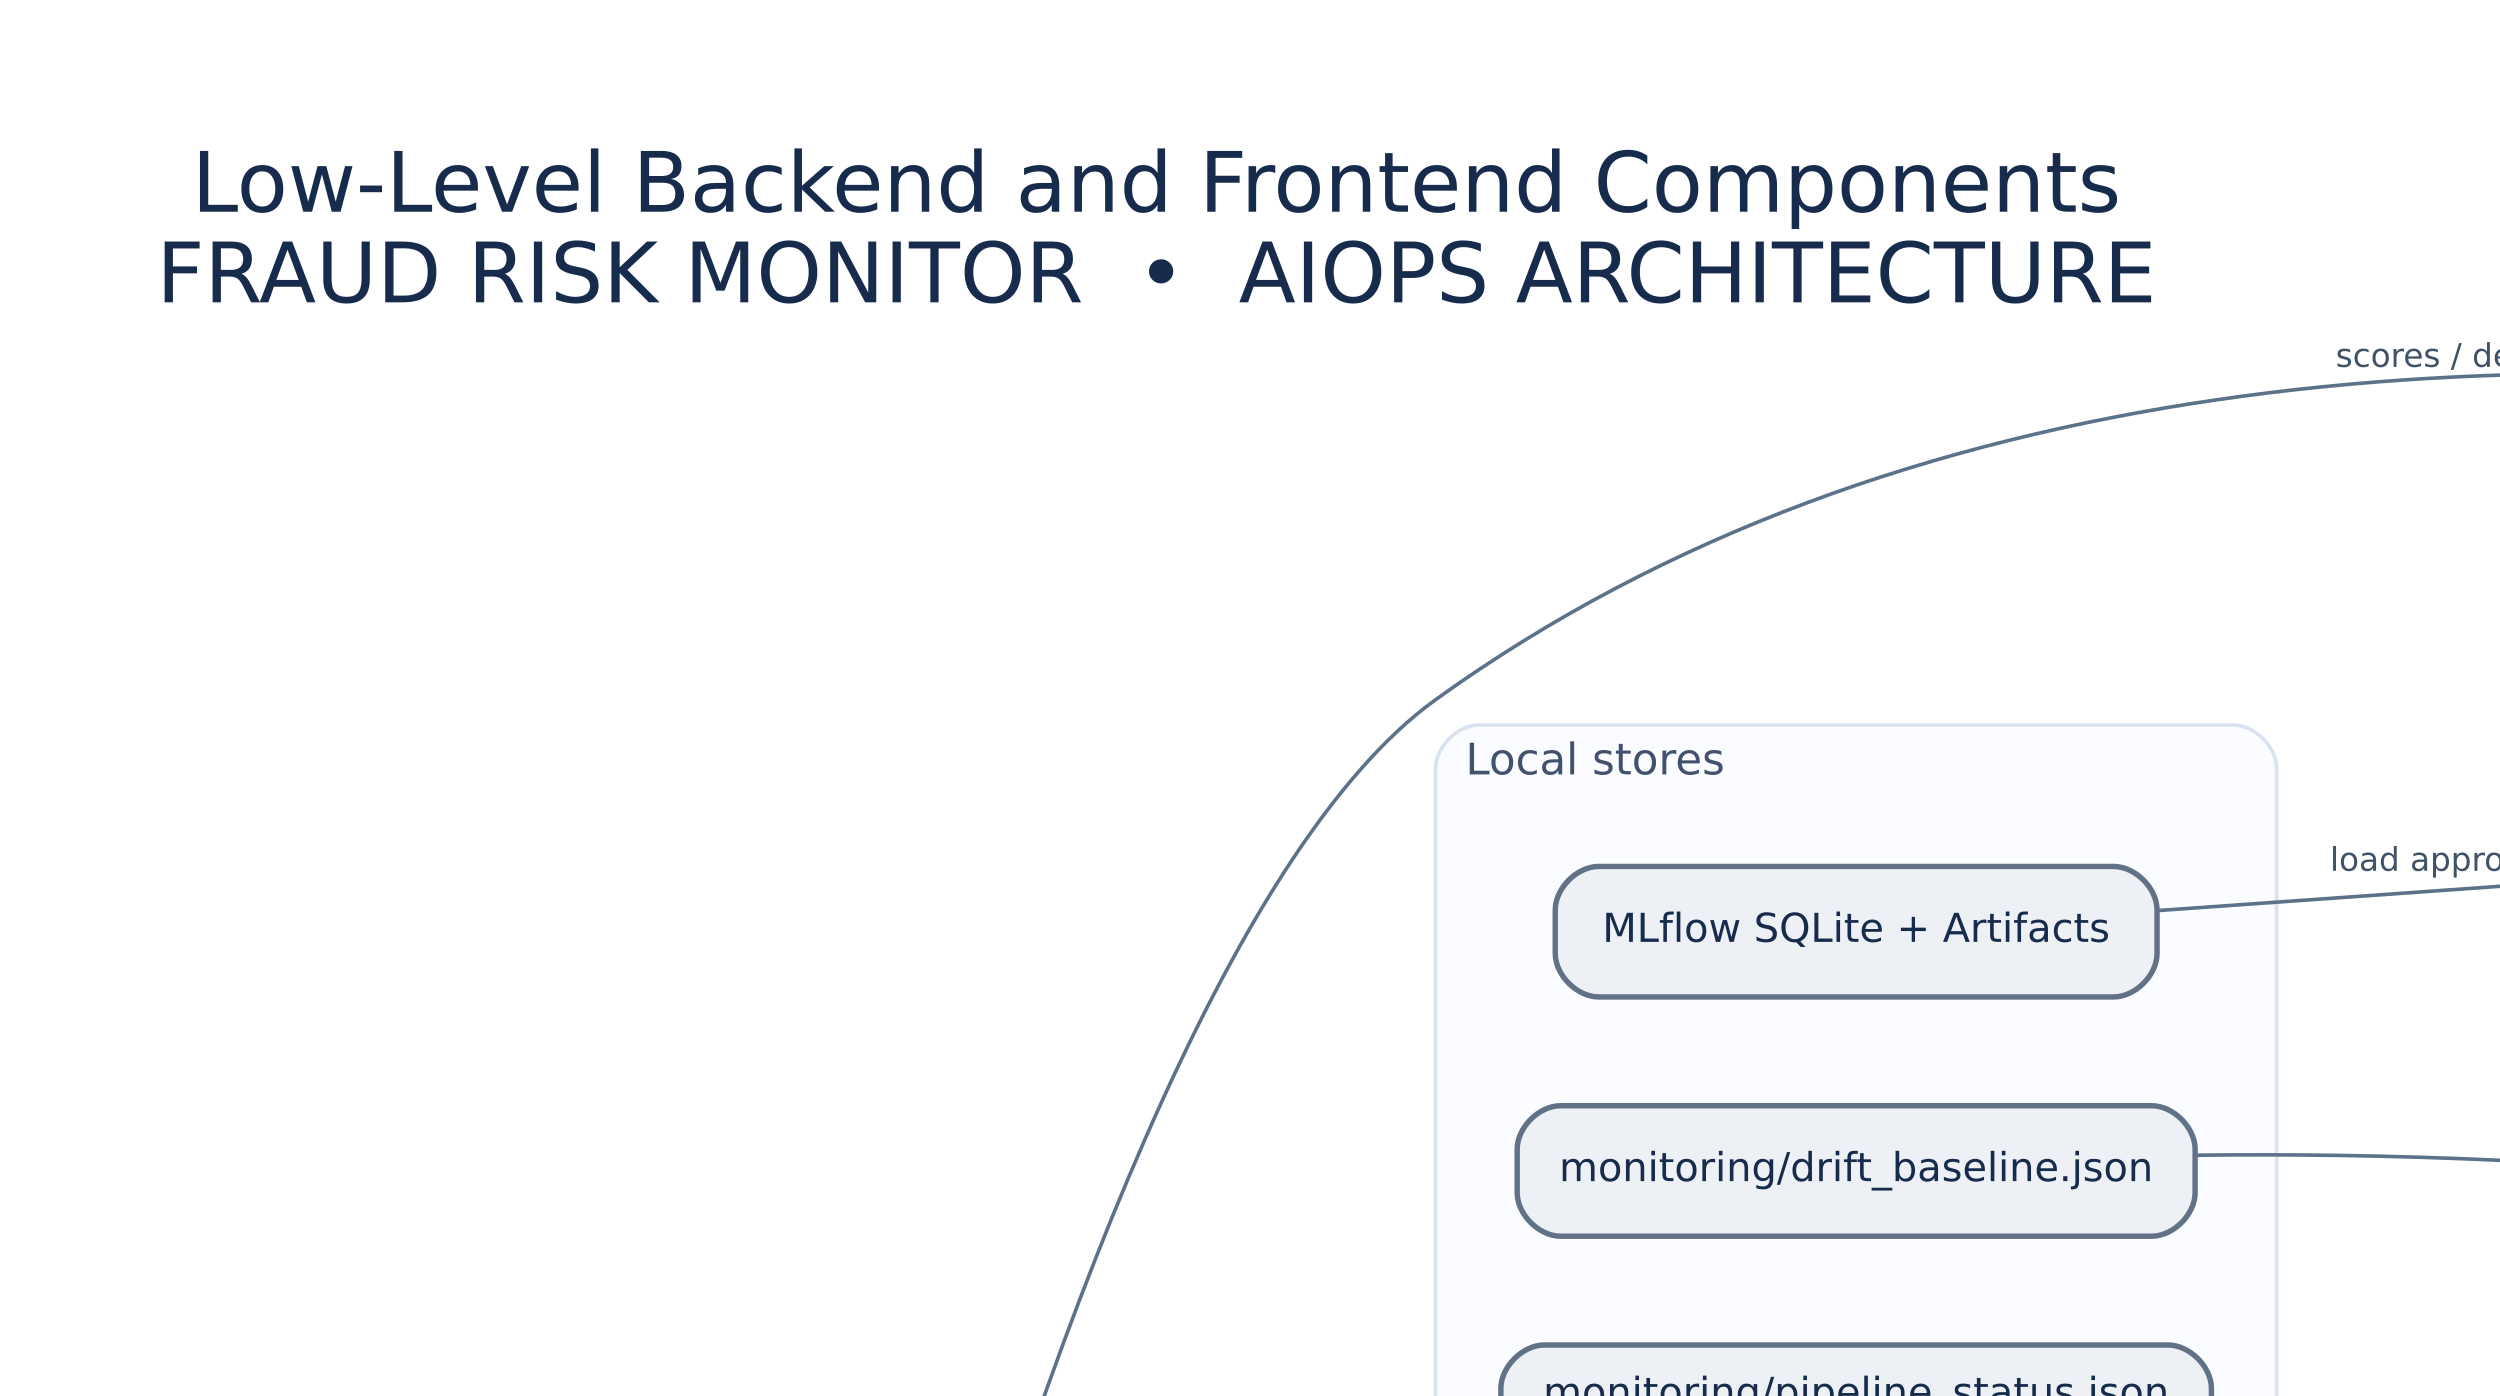
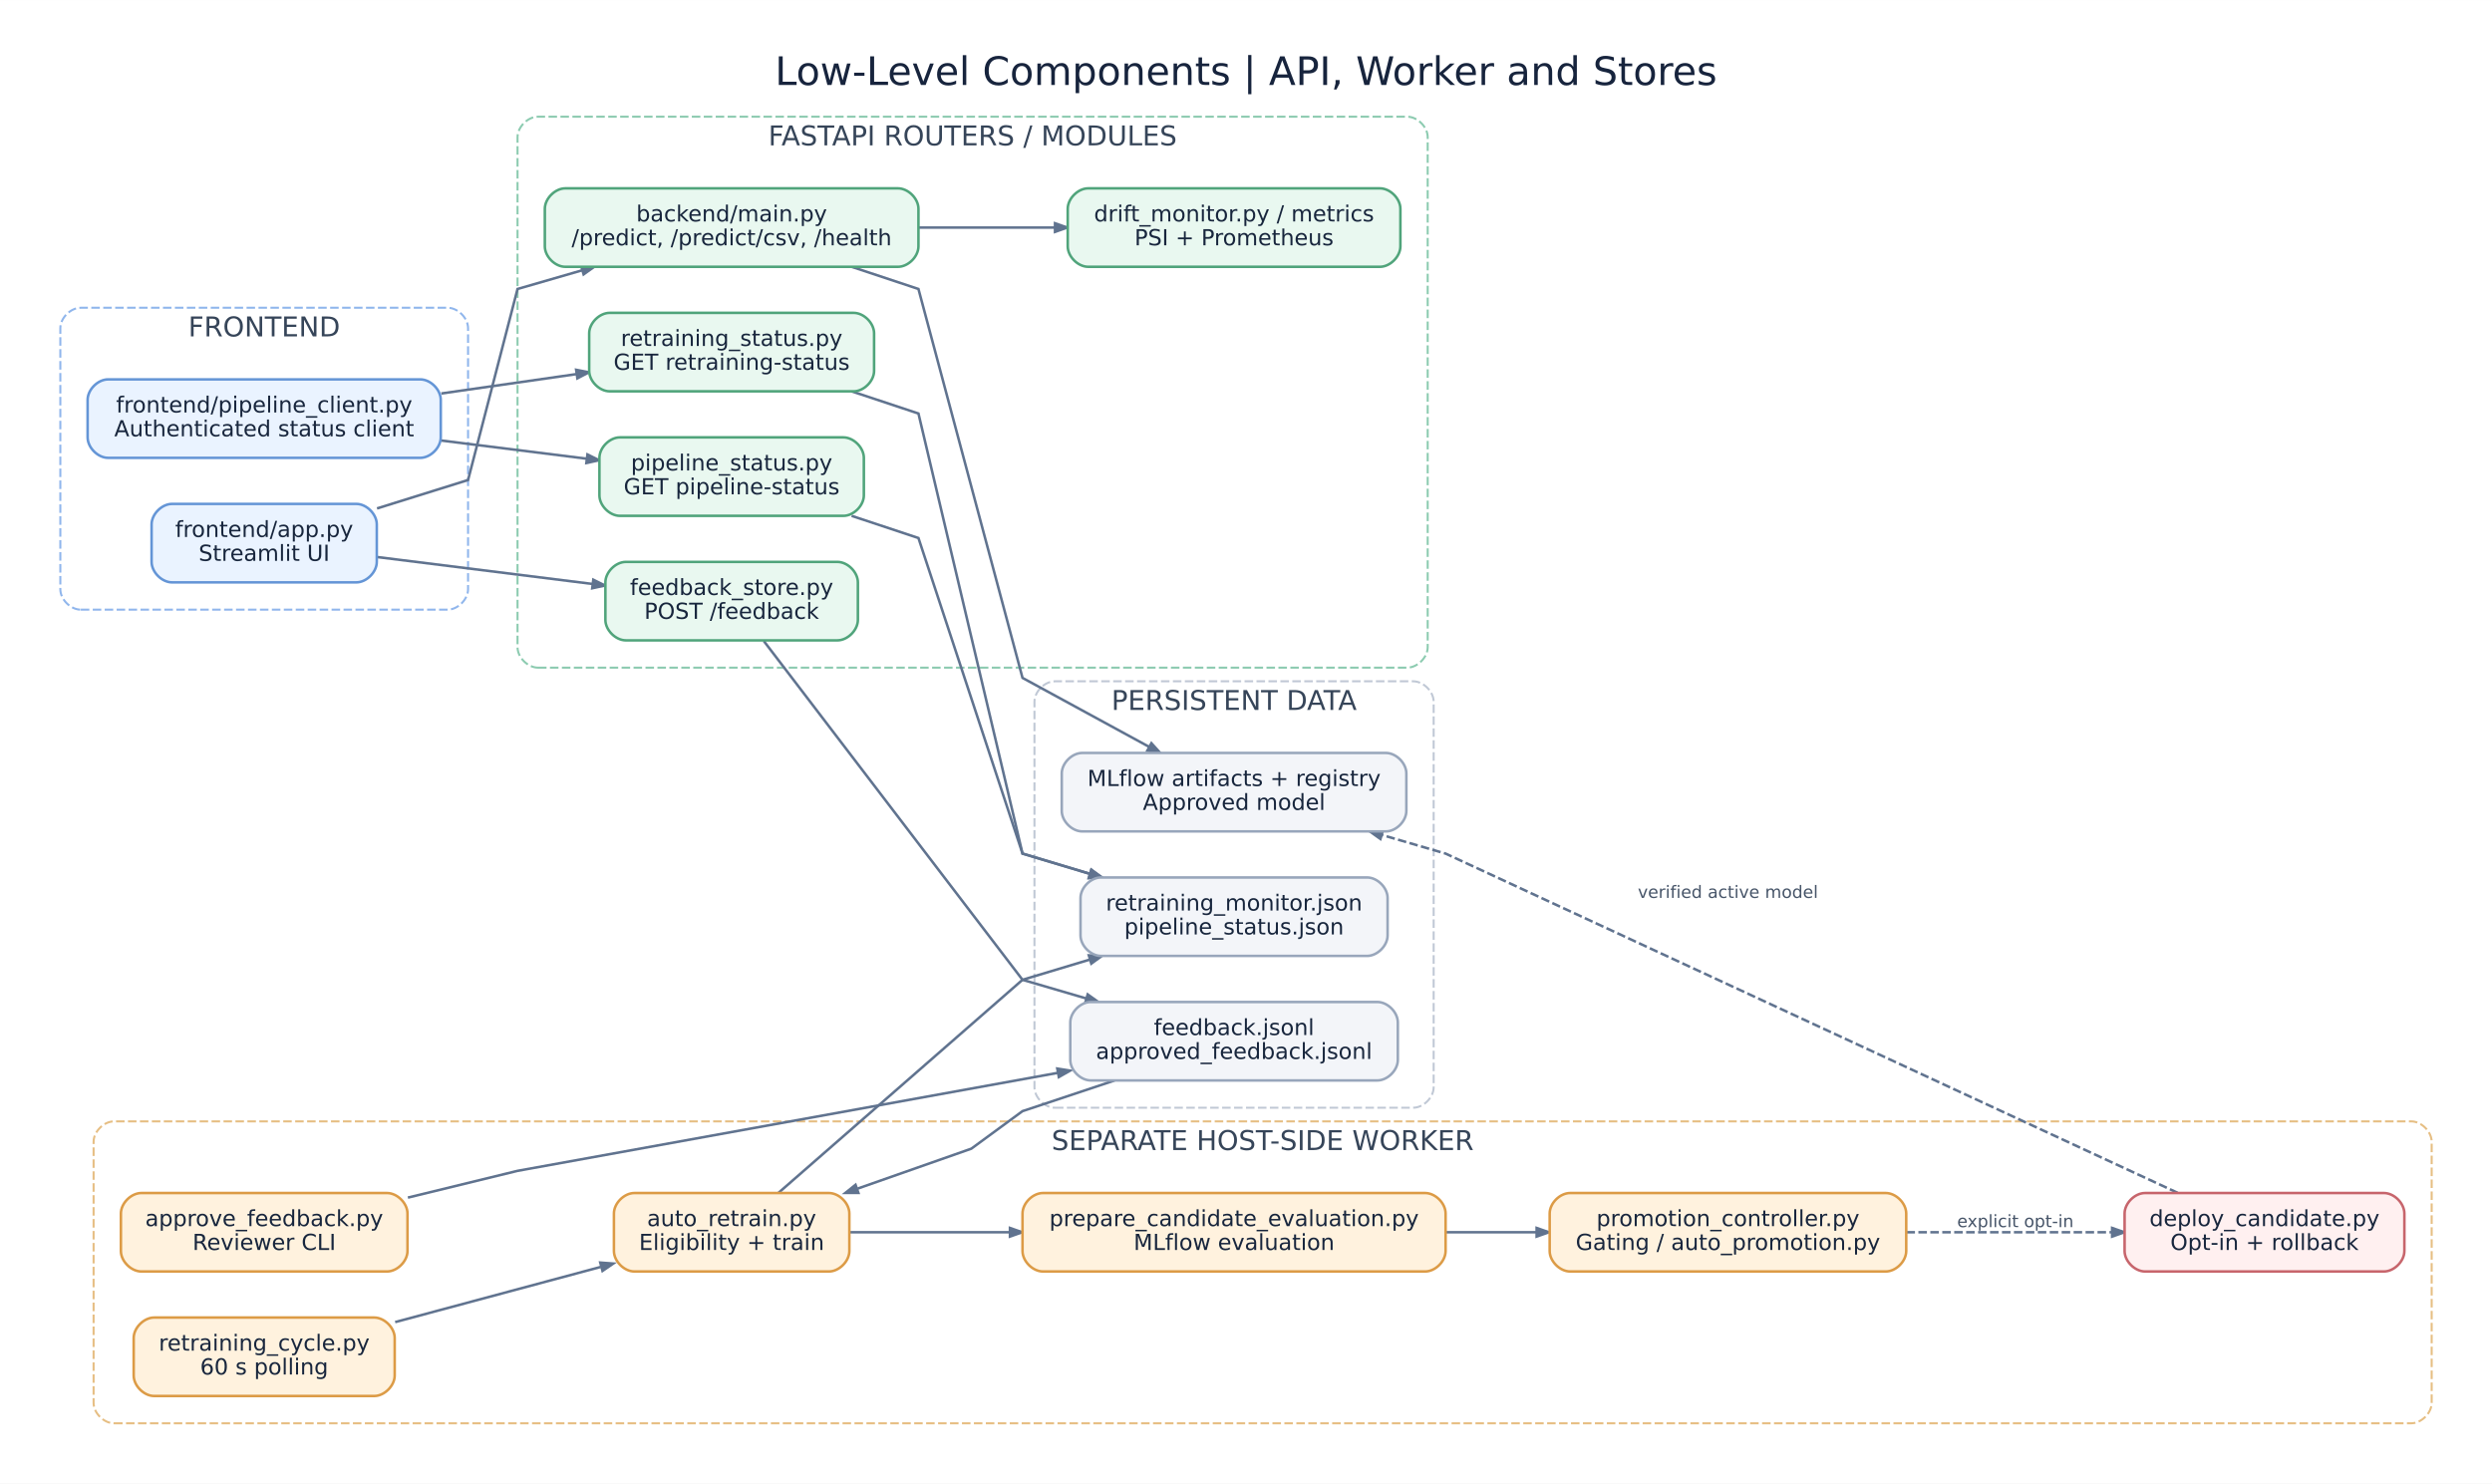
- <svg xmlns="http://www.w3.org/2000/svg" width="4310pt" height="2405pt" viewBox="0.00 0.00 1724.00 962.00">
-   <g id="graph0" class="graph" transform="scale(2.5 2.5) rotate(0) translate(36 926)">
-     <polygon fill="white" stroke="transparent" points="-36,36 -36,-926 1688,-926 1688,36 -36,36" />
-     <text text-anchor="middle" x="283" y="-867.6" font-family="DejaVu Sans" font-size="23.00" fill="#172b4d">Low-Level Backend and Frontend Components</text>
-     <text text-anchor="middle" x="283" y="-842.6" font-family="DejaVu Sans" font-size="23.00" fill="#172b4d">FRAUD RISK MONITOR  •  AIOPS ARCHITECTURE</text>
+ <svg xmlns="http://www.w3.org/2000/svg" width="1461pt" height="870pt" viewBox="0.00 0.00 1460.72 869.72">
+   <g id="graph0" class="graph" transform="scale(1 1) rotate(0) translate(27.36 842.36)">
+     <polygon fill="white" stroke="transparent" points="-27.36,27.36 -27.36,-842.36 1433.36,-842.36 1433.36,27.36 -27.36,27.36" />
+     <text text-anchor="middle" x="703" y="-792.6" font-family="DejaVu Sans" font-size="23.00" fill="#17243d">Low-Level Components | API, Worker and Stores</text>
    <g id="clust1" class="cluster">
-       <path fill="#fafcff" stroke="#d8e3ef" d="M20,-8C20,-8 921.5,-8 921.5,-8 927.5,-8 933.5,-14 933.5,-20 933.5,-20 933.5,-93 933.5,-93 933.5,-99 927.5,-105 921.5,-105 921.5,-105 20,-105 20,-105 14,-105 8,-99 8,-93 8,-93 8,-20 8,-20 8,-14 14,-8 20,-8" />
-       <text text-anchor="middle" x="42.5" y="-91.4" font-family="DejaVu Sans" font-size="12.00" fill="#42526e">Frontend</text>
+       <path fill="white" stroke="#90b6ec" stroke-width="1.2" stroke-dasharray="5,2" d="M20,-485C20,-485 235,-485 235,-485 241,-485 247,-491 247,-497 247,-497 247,-650 247,-650 247,-656 241,-662 235,-662 235,-662 20,-662 20,-662 14,-662 8,-656 8,-650 8,-650 8,-497 8,-497 8,-491 14,-485 20,-485" />
+       <text text-anchor="middle" x="127.5" y="-645.2" font-family="DejaVu Sans" font-size="16.00" fill="#364559">FRONTEND</text>
    </g>
    <g id="clust2" class="cluster">
-       <path fill="#fafcff" stroke="#d8e3ef" d="M388.5,-322C388.5,-322 563.5,-322 563.5,-322 569.5,-322 575.5,-328 575.5,-334 575.5,-334 575.5,-407 575.5,-407 575.5,-413 569.5,-419 563.5,-419 563.5,-419 388.5,-419 388.5,-419 382.5,-419 376.5,-413 376.5,-407 376.5,-407 376.5,-334 376.5,-334 376.5,-328 382.5,-322 388.5,-322" />
-       <text text-anchor="middle" x="448.5" y="-405.4" font-family="DejaVu Sans" font-size="12.00" fill="#42526e">Other API consumers</text>
+       <path fill="white" stroke="#8ccbb0" stroke-width="1.2" stroke-dasharray="5,2" d="M288,-451C288,-451 797.5,-451 797.5,-451 803.5,-451 809.5,-457 809.5,-463 809.5,-463 809.5,-762 809.5,-762 809.5,-768 803.5,-774 797.5,-774 797.5,-774 288,-774 288,-774 282,-774 276,-768 276,-762 276,-762 276,-463 276,-463 276,-457 282,-451 288,-451" />
+       <text text-anchor="middle" x="542.75" y="-757.2" font-family="DejaVu Sans" font-size="16.00" fill="#364559">FASTAPI ROUTERS / MODULES</text>
    </g>
    <g id="clust3" class="cluster">
-       <path fill="#fafcff" stroke="#d8e3ef" d="M716,-113C716,-113 945,-113 945,-113 951,-113 957,-119 957,-125 957,-125 957,-478 957,-478 957,-484 951,-490 945,-490 945,-490 716,-490 716,-490 710,-490 704,-484 704,-478 704,-478 704,-125 704,-125 704,-119 710,-113 716,-113" />
-       <text text-anchor="middle" x="759" y="-476.4" font-family="DejaVu Sans" font-size="12.00" fill="#42526e">Backend routes</text>
+       <path fill="white" stroke="#e6be83" stroke-width="1.2" stroke-dasharray="5,2" d="M39.5,-8C39.5,-8 1386,-8 1386,-8 1392,-8 1398,-14 1398,-20 1398,-20 1398,-173 1398,-173 1398,-179 1392,-185 1386,-185 1386,-185 39.5,-185 39.5,-185 33.5,-185 27.5,-179 27.5,-173 27.5,-173 27.5,-20 27.5,-20 27.5,-14 33.5,-8 39.5,-8" />
+       <text text-anchor="middle" x="712.75" y="-168.2" font-family="DejaVu Sans" font-size="16.00" fill="#364559">SEPARATE HOST-SIDE WORKER</text>
    </g>
    <g id="clust4" class="cluster">
-       <path fill="#fafcff" stroke="#d8e3ef" d="M721,-656C721,-656 1313,-656 1313,-656 1319,-656 1325,-662 1325,-668 1325,-668 1325,-741 1325,-741 1325,-747 1319,-753 1313,-753 1313,-753 721,-753 721,-753 715,-753 709,-747 709,-741 709,-741 709,-668 709,-668 709,-662 715,-656 721,-656" />
-       <text text-anchor="middle" x="765.5" y="-739.4" font-family="DejaVu Sans" font-size="12.00" fill="#42526e">Model inference</text>
+       <path fill="white" stroke="#c0c8d5" stroke-width="1.2" stroke-dasharray="5,2" d="M591,-193C591,-193 801,-193 801,-193 807,-193 813,-199 813,-205 813,-205 813,-431 813,-431 813,-437 807,-443 801,-443 801,-443 591,-443 591,-443 585,-443 579,-437 579,-431 579,-431 579,-205 579,-205 579,-199 585,-193 591,-193" />
+       <text text-anchor="middle" x="696" y="-426.2" font-family="DejaVu Sans" font-size="16.00" fill="#364559">PERSISTENT DATA</text>
    </g>
-     <g id="clust5" class="cluster">
-       <path fill="#fafcff" stroke="#d8e3ef" d="M1111,-243C1111,-243 1632,-243 1632,-243 1638,-243 1644,-249 1644,-255 1644,-255 1644,-394 1644,-394 1644,-400 1638,-406 1632,-406 1632,-406 1111,-406 1111,-406 1105,-406 1099,-400 1099,-394 1099,-394 1099,-255 1099,-255 1099,-249 1105,-243 1111,-243" />
-       <text text-anchor="middle" x="1139" y="-392.4" font-family="DejaVu Sans" font-size="12.00" fill="#42526e">Monitoring</text>
+     <g id="edge1" class="edge">
+       <path fill="none" stroke="#60738f" stroke-width="1.5" d="M193.64,-544.34C221.18,-552.94 247,-561 247,-561 247,-561 276,-673 276,-673 276,-673 292.73,-677.84 313.92,-683.97" />
+       <polygon fill="#60738f" stroke="#60738f" stroke-width="1.5" points="313.33,-686.42 320.95,-686 314.73,-681.58 313.33,-686.42" />
    </g>
-     <g id="clust6" class="cluster">
-       <path fill="#fafcff" stroke="#d8e3ef" d="M372,-427C372,-427 580,-427 580,-427 586,-427 592,-433 592,-439 592,-439 592,-714 592,-714 592,-720 586,-726 580,-726 580,-726 372,-726 372,-726 366,-726 360,-720 360,-714 360,-714 360,-439 360,-439 360,-433 366,-427 372,-427" />
-       <text text-anchor="middle" x="404" y="-712.4" font-family="DejaVu Sans" font-size="12.00" fill="#42526e">Local stores</text>
+     <g id="edge2" class="edge">
+       <path fill="none" stroke="#60738f" stroke-width="1.5" d="M193.65,-515.86C231.61,-511.11 279.78,-505.09 320.08,-500.05" />
+       <polygon fill="#60738f" stroke="#60738f" stroke-width="1.5" points="320.42,-502.55 327.25,-499.16 319.79,-497.55 320.42,-502.55" />
+     </g>
+     <g id="edge3" class="edge">
+       <path fill="none" stroke="#60738f" stroke-width="1.5" d="M231.33,-584.15C259.5,-580.62 289.7,-576.85 316.67,-573.48" />
+       <polygon fill="#60738f" stroke="#60738f" stroke-width="1.5" points="316.98,-575.98 323.82,-572.59 316.36,-570.98 316.98,-575.98" />
+     </g>
+     <g id="edge4" class="edge">
+       <path fill="none" stroke="#60738f" stroke-width="1.5" d="M231.33,-611.74C257.35,-615.47 285.09,-619.45 310.42,-623.08" />
+       <polygon fill="#60738f" stroke="#60738f" stroke-width="1.5" points="310.36,-625.62 317.85,-624.15 311.08,-620.63 310.36,-625.62" />
+     </g>
+     <g id="edge17" class="edge">
+       <path fill="none" stroke="#60738f" stroke-width="1.5" d="M511,-709C537.16,-709 565.04,-709 590.99,-709" />
+       <polygon fill="#60738f" stroke="#60738f" stroke-width="1.5" points="591.05,-711.52 598.25,-709 591.05,-706.48 591.05,-711.52" />
+     </g>
+     <g id="edge16" class="edge">
+       <path fill="none" stroke="#60738f" stroke-width="1.5" d="M471.83,-686C493.09,-678.94 511,-673 511,-673 511,-673 572,-445 572,-445 572,-445 611.96,-423.23 646.33,-404.51" />
+       <polygon fill="#60738f" stroke="#60738f" stroke-width="1.5" points="647.55,-406.71 652.67,-401.06 645.14,-402.29 647.55,-406.71" />
+     </g>
+     <g id="edge5" class="edge">
+       <path fill="none" stroke="#60738f" stroke-width="1.5" d="M420.32,-466.66C463.84,-409.66 572,-268 572,-268 572,-268 588.53,-263.16 609.47,-257.03" />
+       <polygon fill="#60738f" stroke="#60738f" stroke-width="1.5" points="610.2,-259.44 616.41,-255 608.79,-254.61 610.2,-259.44" />
    </g>
    <g id="edge15" class="edge">
-       <path fill="none" stroke="#5c728b" d="M561.43,-46C614.75,-46 683.61,-46 738.19,-46" />
-       <polygon fill="#5c728b" stroke="#5c728b" points="738.45,-48.45 745.45,-46 738.45,-43.55 738.45,-48.45" />
-       <text text-anchor="middle" x="648" y="-48.8" font-family="DejaVu Sans" font-size="9.00" fill="#405267">pipeline overview</text>
+       <path fill="none" stroke="#60738f" stroke-width="1.5" d="M471.83,-540C493.09,-532.94 511,-527 511,-527 511,-527 572,-342 572,-342 572,-342 589.65,-336.69 611.57,-330.1" />
+       <polygon fill="#60738f" stroke="#60738f" stroke-width="1.5" points="612.33,-332.5 618.5,-328.01 610.88,-327.67 612.33,-332.5" />
    </g>
-     <g id="edge1" class="edge">
-       <path fill="none" stroke="#5c728b" d="M503.92,-66.11C545.08,-96.03 627,-152.32 704,-186 717.93,-192.09 733.19,-197.4 748.13,-201.91" />
-       <polygon fill="#5c728b" stroke="#5c728b" points="747.56,-204.3 754.97,-203.93 748.95,-199.6 747.56,-204.3" />
-       <text text-anchor="middle" x="648" y="-182.8" font-family="DejaVu Sans" font-size="9.00" fill="#405267">CSV + ZIP member</text>
+     <g id="edge14" class="edge">
+       <path fill="none" stroke="#60738f" stroke-width="1.5" d="M471.83,-613C493.09,-605.94 511,-600 511,-600 511,-600 572,-342 572,-342 572,-342 589.65,-336.69 611.57,-330.1" />
+       <polygon fill="#60738f" stroke="#60738f" stroke-width="1.5" points="612.33,-332.5 618.5,-328.01 610.88,-327.67 612.33,-332.5" />
+     </g>
+     <g id="edge6" class="edge">
+       <path fill="none" stroke="#60738f" stroke-width="1.5" d="M211.73,-140.31C245.19,-148.48 276,-156 276,-156 276,-156 468.55,-190.93 592.59,-213.43" />
+       <polygon fill="#60738f" stroke="#60738f" stroke-width="1.5" points="592.39,-215.95 599.92,-214.75 593.29,-210.99 592.39,-215.95" />
+     </g>
+     <g id="edge8" class="edge">
+       <path fill="none" stroke="#60738f" stroke-width="1.5" d="M204.27,-67.33C241.85,-77.42 287.11,-89.57 324.7,-99.66" />
+       <polygon fill="#60738f" stroke="#60738f" stroke-width="1.5" points="324.5,-102.21 332.11,-101.64 325.81,-97.34 324.5,-102.21" />
+     </g>
+     <g id="edge9" class="edge">
+       <path fill="none" stroke="#60738f" stroke-width="1.5" d="M470.71,-120C498.72,-120 532.14,-120 564.51,-120" />
+       <polygon fill="#60738f" stroke="#60738f" stroke-width="1.5" points="564.64,-122.52 571.84,-120 564.64,-117.48 564.64,-122.52" />
+     </g>
+     <g id="edge13" class="edge">
+       <path fill="none" stroke="#60738f" stroke-width="1.5" d="M428.98,-143.12C476.66,-184.75 572,-268 572,-268 572,-268 589.65,-273.31 611.57,-279.9" />
+       <polygon fill="#60738f" stroke="#60738f" stroke-width="1.5" points="610.88,-282.33 618.5,-281.99 612.33,-277.5 610.88,-282.33" />
+     </g>
+     <g id="edge10" class="edge">
+       <path fill="none" stroke="#60738f" stroke-width="1.5" d="M820.18,-120C837.78,-120 855.8,-120 873.16,-120" />
+       <polygon fill="#60738f" stroke="#60738f" stroke-width="1.5" points="873.36,-122.52 880.56,-120 873.36,-117.48 873.36,-122.52" />
    </g>
    <g id="edge11" class="edge">
-       <path fill="none" stroke="#5c728b" d="M486.21,-66C503.92,-102.3 546.13,-179.21 604,-222 650.75,-256.57 715.03,-274.02 763,-282.7" />
-       <polygon fill="#5c728b" stroke="#5c728b" points="762.64,-285.13 769.95,-283.92 763.48,-280.3 762.64,-285.13" />
-       <text text-anchor="middle" x="648" y="-266.8" font-family="DejaVu Sans" font-size="9.00" fill="#405267">confirmed label</text>
-     </g>
-     <g id="edge14" class="edge">
-       <path fill="none" stroke="#5c728b" d="M544.55,-66.12C604.8,-84.07 692.85,-110.3 755.1,-128.84" />
-       <polygon fill="#5c728b" stroke="#5c728b" points="754.77,-131.3 762.18,-130.95 756.17,-126.6 754.77,-131.3" />
-       <text text-anchor="middle" x="648" y="-109.8" font-family="DejaVu Sans" font-size="9.00" fill="#405267">rejected uploads</text>
-     </g>
-     <g id="edge16" class="edge">
-       <path fill="none" stroke="#5c728b" d="M770.5,-66.04C747.89,-75.64 723.06,-88.84 704,-106 662.45,-143.4 633.91,-160.84 643,-216 656.74,-299.34 642.6,-337.99 704,-396 710.21,-401.87 717.32,-406.77 724.92,-410.86" />
-       <polygon fill="#5c728b" stroke="#5c728b" points="724.06,-413.17 731.42,-414.11 726.25,-408.78 724.06,-413.17" />
-       <text text-anchor="middle" x="648" y="-208.8" font-family="DejaVu Sans" font-size="9.00" fill="#405267">authorized GET</text>
-     </g>
-     <g id="edge8" class="edge">
-       <path fill="none" stroke="#5c728b" d="M233.39,-46C281.2,-46 337.56,-46 383.82,-46" />
-       <polygon fill="#5c728b" stroke="#5c728b" points="383.86,-48.45 390.86,-46 383.86,-43.55 383.86,-48.45" />
-       <text text-anchor="middle" x="305.5" y="-48.8" font-family="DejaVu Sans" font-size="9.00" fill="#405267">display / download</text>
-     </g>
-     <g id="edge2" class="edge">
-       <path fill="none" stroke="#5c728b" d="M557.87,-360.23C611.67,-360.38 682.44,-360.58 738.25,-360.74" />
-       <polygon fill="#5c728b" stroke="#5c728b" points="738.32,-363.19 745.33,-360.76 738.33,-358.29 738.32,-363.19" />
-       <text text-anchor="middle" x="648" y="-362.8" font-family="DejaVu Sans" font-size="9.00" fill="#405267">POST JSON</text>
-     </g>
-     <g id="edge3" class="edge">
-       <path fill="none" stroke="#5c728b" d="M906.01,-231.64C924.01,-236.82 942.28,-244.53 957,-256 965.48,-262.61 962.84,-268.19 969,-277 1015.6,-343.71 1043.02,-348.54 1087,-417 1142.34,-503.13 1188.51,-616.31 1208.02,-667.19" />
-       <polygon fill="#5c728b" stroke="#5c728b" points="1205.81,-668.28 1210.59,-673.94 1210.39,-666.53 1205.81,-668.28" />
-       <text text-anchor="middle" x="1028" y="-419.8" font-family="DejaVu Sans" font-size="9.00" fill="#405267">validated rows</text>
-     </g>
-     <g id="edge9" class="edge">
-       <path fill="none" stroke="#5c728b" d="M906.06,-233.03C926.46,-236.29 948.58,-239.81 969,-243 1023.36,-251.5 1084.43,-260.82 1132.48,-268.1" />
-       <polygon fill="#5c728b" stroke="#5c728b" points="1132.19,-270.54 1139.48,-269.16 1132.92,-265.69 1132.19,-270.54" />
-       <text text-anchor="middle" x="1028" y="-262.8" font-family="DejaVu Sans" font-size="9.00" fill="#405267">eligible CSV, non-blocking</text>
-     </g>
-     <g id="edge18" class="edge">
-       <path fill="none" stroke="#5c728b" d="M906.25,-218.9C1003.22,-217.18 1177.44,-217.49 1325,-236 1373.32,-242.06 1426.55,-253.69 1469.05,-264.22" />
-       <polygon fill="#5c728b" stroke="#5c728b" points="1468.66,-266.64 1476.05,-265.96 1469.85,-261.89 1468.66,-266.64" />
-       <text text-anchor="middle" x="1219" y="-238.8" font-family="DejaVu Sans" font-size="9.00" fill="#405267">counters / latency</text>
-     </g>
-     <g id="edge4" class="edge">
-       <path fill="none" stroke="#5c728b" d="M915.63,-372.04C930.87,-377.28 945.53,-384.92 957,-396 969.73,-408.31 959.97,-418.76 969,-434 1028.63,-534.65 1134.18,-627.11 1186.62,-669.55" />
-       <polygon fill="#5c728b" stroke="#5c728b" points="1185.14,-671.51 1192.13,-673.99 1188.22,-667.7 1185.14,-671.51" />
-       <text text-anchor="middle" x="1028" y="-580.8" font-family="DejaVu Sans" font-size="9.00" fill="#405267">validated 29 fields</text>
+       <path fill="none" stroke="#60738f" stroke-width="1.5" stroke-dasharray="5,2" d="M1090.12,-120C1129.1,-120 1173.02,-120 1210.5,-120" />
+       <polygon fill="#60738f" stroke="#60738f" stroke-width="1.5" points="1210.7,-122.52 1217.9,-120 1210.7,-117.48 1210.7,-122.52" />
+       <text text-anchor="middle" x="1154" y="-123" font-family="DejaVu Sans" font-size="10.00" fill="#475569">explicit opt-in</text>
    </g>
    <g id="edge12" class="edge">
-       <path fill="none" stroke="#5c728b" d="M769.83,-287.51C718.28,-288 645.69,-297.69 604,-343 578.76,-370.43 615.83,-397.34 592,-426 585.88,-433.36 578.31,-439.34 570,-444.19" />
-       <polygon fill="#5c728b" stroke="#5c728b" points="568.51,-442.21 563.51,-447.69 570.83,-446.53 568.51,-442.21" />
-       <text text-anchor="middle" x="648" y="-345.8" font-family="DejaVu Sans" font-size="9.00" fill="#405267">append record</text>
-     </g>
-     <g id="edge21" class="edge">
-       <path fill="none" stroke="#5c728b" d="M939,-150.53C1064.38,-153.27 1276.02,-168.21 1445,-232 1466.97,-240.29 1490.29,-252.03 1509.31,-262.45" />
-       <polygon fill="#5c728b" stroke="#5c728b" points="1508.28,-264.68 1515.59,-265.92 1510.65,-260.39 1508.28,-264.68" />
-       <text text-anchor="middle" x="1219" y="-196.8" font-family="DejaVu Sans" font-size="9.00" fill="#405267">validation count</text>
-     </g>
-     <g id="edge6" class="edge">
-       <path fill="none" stroke="#5c728b" d="M934.06,-694C992.82,-694 1066.06,-694 1123.43,-694" />
-       <polygon fill="#5c728b" stroke="#5c728b" points="1123.7,-696.45 1130.7,-694 1123.7,-691.55 1123.7,-696.45" />
-       <text text-anchor="middle" x="1028" y="-696.8" font-family="DejaVu Sans" font-size="9.00" fill="#405267">in-memory model</text>
+       <path fill="none" stroke="#60738f" stroke-width="1.5" stroke-dasharray="5,2" d="M1249.09,-143.13C1126.41,-199.99 820,-342 820,-342 820,-342 803.47,-346.84 782.53,-352.97" />
+       <polygon fill="#60738f" stroke="#60738f" stroke-width="1.5" points="781.8,-350.56 775.59,-355 783.21,-355.39 781.8,-350.56" />
+       <text text-anchor="middle" x="985.5" y="-316" font-family="DejaVu Sans" font-size="10.00" fill="#475569">verified active model</text>
    </g>
    <g id="edge7" class="edge">
-       <path fill="none" stroke="#5c728b" d="M1171.94,-714.03C1033.61,-770.81 615.6,-917.1 360,-733 246.19,-651.03 156.46,-190.25 135.26,-73.09" />
-       <polygon fill="#5c728b" stroke="#5c728b" points="137.67,-72.65 134.02,-66.19 132.85,-73.52 137.67,-72.65" />
-       <text text-anchor="middle" x="648" y="-824.8" font-family="DejaVu Sans" font-size="9.00" fill="#405267">scores / decisions</text>
-     </g>
-     <g id="edge19" class="edge">
-       <path fill="none" stroke="#5c728b" d="M1298.5,-282.19C1349.59,-282.97 1416.08,-283.98 1467.8,-284.76" />
-       <polygon fill="#5c728b" stroke="#5c728b" points="1467.95,-287.21 1474.99,-284.87 1468.03,-282.31 1467.95,-287.21" />
-       <text text-anchor="middle" x="1398" y="-286.8" font-family="DejaVu Sans" font-size="9.00" fill="#405267">PSI / outcomes</text>
-     </g>
-     <g id="edge20" class="edge">
-       <path fill="none" stroke="#5c728b" d="M1314.42,-330.95C1362.9,-321.68 1421.38,-310.5 1467.88,-301.61" />
-       <polygon fill="#5c728b" stroke="#5c728b" points="1468.53,-303.98 1474.94,-300.26 1467.61,-299.16 1468.53,-303.98" />
-       <text text-anchor="middle" x="1398" y="-325.8" font-family="DejaVu Sans" font-size="9.00" fill="#405267">feedback summaries</text>
-     </g>
-     <g id="edge10" class="edge">
-       <path fill="none" stroke="#5c728b" d="M569.58,-607.34C669.4,-608.56 830.94,-600.31 957,-545 1026.57,-514.47 1051.73,-501.29 1087,-434 1099.23,-410.65 1082.16,-336.28 1099,-316 1107.85,-305.35 1119.75,-297.84 1132.63,-292.57" />
-       <polygon fill="#5c728b" stroke="#5c728b" points="1133.75,-294.76 1139.44,-290.01 1132.02,-290.18 1133.75,-294.76" />
-       <text text-anchor="middle" x="830.5" y="-604.8" font-family="DejaVu Sans" font-size="9.00" fill="#405267">reference PSI</text>
-     </g>
-     <g id="edge13" class="edge">
-       <path fill="none" stroke="#5c728b" d="M560.46,-485.04C571.43,-489.2 582.25,-494.15 592,-500 598.47,-503.88 597.03,-509.11 604,-512 655.45,-533.31 794.87,-539.07 957,-497 1050.08,-472.85 1144.64,-406.57 1190.14,-371.48" />
-       <polygon fill="#5c728b" stroke="#5c728b" points="1191.68,-373.38 1195.71,-367.15 1188.68,-369.51 1191.68,-373.38" />
-       <text text-anchor="middle" x="830.5" y="-530.8" font-family="DejaVu Sans" font-size="9.00" fill="#405267">read records</text>
-     </g>
-     <g id="edge17" class="edge">
-       <path fill="none" stroke="#5c728b" d="M544.97,-514.95C604.97,-497.24 692.32,-471.47 754.38,-453.16" />
-       <polygon fill="#5c728b" stroke="#5c728b" points="755.42,-455.41 761.44,-451.08 754.04,-450.71 755.42,-455.41" />
-       <text text-anchor="middle" x="648" y="-497.8" font-family="DejaVu Sans" font-size="9.00" fill="#405267">load snapshot</text>
-     </g>
-     <g id="edge5" class="edge">
-       <path fill="none" stroke="#5c728b" d="M559.2,-674.83C607,-678.22 667.85,-682.54 719.7,-686.21" />
-       <polygon fill="#5c728b" stroke="#5c728b" points="719.8,-688.68 726.96,-686.73 720.15,-683.79 719.8,-688.68" />
-       <text text-anchor="middle" x="648" y="-685.8" font-family="DejaVu Sans" font-size="9.00" fill="#405267">load approved run</text>
+       <path fill="none" stroke="#60738f" stroke-width="1.5" d="M625.95,-208.98C597.91,-199.64 572,-191 572,-191 572,-191 542,-169 542,-169 542,-169 509.18,-157.47 475.38,-145.6" />
+       <polygon fill="#60738f" stroke="#60738f" stroke-width="1.5" points="475.79,-143.07 468.17,-143.07 474.12,-147.83 475.79,-143.07" />
    </g>
    <g id="node1" class="node">
-       <path fill="#e8f2ff" stroke="#2b6cb0" stroke-width="1.5" d="M549,-66C549,-66 403,-66 403,-66 397,-66 391,-60 391,-54 391,-54 391,-38 391,-38 391,-32 397,-26 403,-26 403,-26 549,-26 549,-26 555,-26 561,-32 561,-38 561,-38 561,-54 561,-54 561,-60 555,-66 549,-66" />
-       <text text-anchor="middle" x="476" y="-49.2" font-family="DejaVu Sans" font-size="11.00" fill="#172b4d">Streamlit: frontend/app.py</text>
-       <text text-anchor="middle" x="476" y="-37.2" font-family="DejaVu Sans" font-size="11.00" fill="#172b4d">Three user tabs</text>
+       <path fill="#eaf3ff" stroke="#6495d6" stroke-width="1.5" d="M181.5,-547C181.5,-547 73.5,-547 73.5,-547 67.5,-547 61.5,-541 61.5,-535 61.5,-535 61.5,-513 61.5,-513 61.5,-507 67.5,-501 73.5,-501 73.5,-501 181.5,-501 181.5,-501 187.5,-501 193.5,-507 193.5,-513 193.5,-513 193.5,-535 193.5,-535 193.5,-541 187.5,-547 181.5,-547" />
+       <text text-anchor="middle" x="127.5" y="-527.6" font-family="DejaVu Sans" font-size="13.00" fill="#18263d">frontend/app.py</text>
+       <text text-anchor="middle" x="127.5" y="-513.6" font-family="DejaVu Sans" font-size="13.00" fill="#18263d">Streamlit UI</text>
    </g>
    <g id="node2" class="node">
-       <path fill="#e8f2ff" stroke="#2b6cb0" stroke-width="1.5" d="M903.5,-66C903.5,-66 757.5,-66 757.5,-66 751.5,-66 745.5,-60 745.5,-54 745.5,-54 745.5,-38 745.5,-38 745.5,-32 751.5,-26 757.5,-26 757.5,-26 903.5,-26 903.5,-26 909.5,-26 915.5,-32 915.5,-38 915.5,-38 915.5,-54 915.5,-54 915.5,-60 909.5,-66 903.5,-66" />
-       <text text-anchor="middle" x="830.5" y="-49.2" font-family="DejaVu Sans" font-size="11.00" fill="#172b4d">Pipeline Client</text>
-       <text text-anchor="middle" x="830.5" y="-37.2" font-family="DejaVu Sans" font-size="11.00" fill="#172b4d">frontend/pipeline_client.py</text>
+       <path fill="#eaf3ff" stroke="#6495d6" stroke-width="1.5" d="M219,-620C219,-620 36,-620 36,-620 30,-620 24,-614 24,-608 24,-608 24,-586 24,-586 24,-580 30,-574 36,-574 36,-574 219,-574 219,-574 225,-574 231,-580 231,-586 231,-586 231,-608 231,-608 231,-614 225,-620 219,-620" />
+       <text text-anchor="middle" x="127.5" y="-600.6" font-family="DejaVu Sans" font-size="13.00" fill="#18263d">frontend/pipeline_client.py</text>
+       <text text-anchor="middle" x="127.5" y="-586.6" font-family="DejaVu Sans" font-size="13.00" fill="#18263d">Authenticated status client</text>
    </g>
    <g id="node3" class="node">
-       <path fill="#e8f2ff" stroke="#2b6cb0" stroke-width="1.5" d="M221,-66C221,-66 38,-66 38,-66 32,-66 26,-60 26,-54 26,-54 26,-38 26,-38 26,-32 32,-26 38,-26 38,-26 221,-26 221,-26 227,-26 233,-32 233,-38 233,-38 233,-54 233,-54 233,-60 227,-66 221,-66" />
-       <text text-anchor="middle" x="129.5" y="-49.2" font-family="DejaVu Sans" font-size="11.00" fill="#172b4d">PredictionResponse / Scored CSV</text>
-       <text text-anchor="middle" x="129.5" y="-37.2" font-family="DejaVu Sans" font-size="11.00" fill="#172b4d">review | normal</text>
+       <path fill="#e9f8f0" stroke="#50a47b" stroke-width="1.5" d="M499,-732C499,-732 304,-732 304,-732 298,-732 292,-726 292,-720 292,-720 292,-698 292,-698 292,-692 298,-686 304,-686 304,-686 499,-686 499,-686 505,-686 511,-692 511,-698 511,-698 511,-720 511,-720 511,-726 505,-732 499,-732" />
+       <text text-anchor="middle" x="401.5" y="-712.6" font-family="DejaVu Sans" font-size="13.00" fill="#18263d">backend/main.py</text>
+       <text text-anchor="middle" x="401.5" y="-698.6" font-family="DejaVu Sans" font-size="13.00" fill="#18263d">/predict, /predict/csv, /health</text>
    </g>
    <g id="node4" class="node">
-       <path fill="#eef6fe" stroke="#51799f" stroke-width="1.5" d="M545.5,-380C545.5,-380 406.5,-380 406.5,-380 400.5,-380 394.5,-374 394.5,-368 394.5,-368 394.5,-352 394.5,-352 394.5,-346 400.5,-340 406.5,-340 406.5,-340 545.5,-340 545.5,-340 551.5,-340 557.5,-346 557.5,-352 557.5,-352 557.5,-368 557.5,-368 557.5,-374 551.5,-380 545.5,-380" />
-       <text text-anchor="middle" x="476" y="-363.2" font-family="DejaVu Sans" font-size="11.00" fill="#172b4d">External JSON API Client</text>
-       <text text-anchor="middle" x="476" y="-351.2" font-family="DejaVu Sans" font-size="11.00" fill="#172b4d">API only, not Streamlit UI</text>
+       <path fill="#e9f8f0" stroke="#50a47b" stroke-width="1.5" d="M463.5,-513C463.5,-513 339.5,-513 339.5,-513 333.5,-513 327.5,-507 327.5,-501 327.5,-501 327.5,-479 327.5,-479 327.5,-473 333.5,-467 339.5,-467 339.5,-467 463.5,-467 463.5,-467 469.5,-467 475.5,-473 475.5,-479 475.5,-479 475.5,-501 475.5,-501 475.5,-507 469.5,-513 463.5,-513" />
+       <text text-anchor="middle" x="401.5" y="-493.6" font-family="DejaVu Sans" font-size="13.00" fill="#18263d">feedback_store.py</text>
+       <text text-anchor="middle" x="401.5" y="-479.6" font-family="DejaVu Sans" font-size="13.00" fill="#18263d">POST /feedback</text>
    </g>
    <g id="node5" class="node">
-       <path fill="#e3f4e8" stroke="#27844c" stroke-width="1.5" d="M894,-241C894,-241 767,-241 767,-241 761,-241 755,-235 755,-229 755,-229 755,-213 755,-213 755,-207 761,-201 767,-201 767,-201 894,-201 894,-201 900,-201 906,-207 906,-213 906,-213 906,-229 906,-229 906,-235 900,-241 894,-241" />
-       <text text-anchor="middle" x="830.5" y="-224.2" font-family="DejaVu Sans" font-size="11.00" fill="#172b4d">POST /predict/csv</text>
-       <text text-anchor="middle" x="830.5" y="-212.2" font-family="DejaVu Sans" font-size="11.00" fill="#172b4d">CSV validation + limits</text>
+       <path fill="#e9f8f0" stroke="#50a47b" stroke-width="1.5" d="M467,-586C467,-586 336,-586 336,-586 330,-586 324,-580 324,-574 324,-574 324,-552 324,-552 324,-546 330,-540 336,-540 336,-540 467,-540 467,-540 473,-540 479,-546 479,-552 479,-552 479,-574 479,-574 479,-580 473,-586 467,-586" />
+       <text text-anchor="middle" x="401.5" y="-566.6" font-family="DejaVu Sans" font-size="13.00" fill="#18263d">pipeline_status.py</text>
+       <text text-anchor="middle" x="401.5" y="-552.6" font-family="DejaVu Sans" font-size="13.00" fill="#18263d">GET pipeline-status</text>
    </g>
    <g id="node6" class="node">
-       <path fill="#e3f4e8" stroke="#27844c" stroke-width="1.5" d="M903.5,-381C903.5,-381 757.5,-381 757.5,-381 751.5,-381 745.5,-375 745.5,-369 745.5,-369 745.5,-353 745.5,-353 745.5,-347 751.5,-341 757.5,-341 757.5,-341 903.5,-341 903.5,-341 909.5,-341 915.5,-347 915.5,-353 915.5,-353 915.5,-369 915.5,-369 915.5,-375 909.5,-381 903.5,-381" />
-       <text text-anchor="middle" x="830.5" y="-364.2" font-family="DejaVu Sans" font-size="11.00" fill="#172b4d">POST /predict</text>
-       <text text-anchor="middle" x="830.5" y="-352.2" font-family="DejaVu Sans" font-size="11.00" fill="#172b4d">29-feature JSON validation</text>
+       <path fill="#e9f8f0" stroke="#50a47b" stroke-width="1.5" d="M473,-659C473,-659 330,-659 330,-659 324,-659 318,-653 318,-647 318,-647 318,-625 318,-625 318,-619 324,-613 330,-613 330,-613 473,-613 473,-613 479,-613 485,-619 485,-625 485,-625 485,-647 485,-647 485,-653 479,-659 473,-659" />
+       <text text-anchor="middle" x="401.5" y="-639.6" font-family="DejaVu Sans" font-size="13.00" fill="#18263d">retraining_status.py</text>
+       <text text-anchor="middle" x="401.5" y="-625.6" font-family="DejaVu Sans" font-size="13.00" fill="#18263d">GET retraining-status</text>
    </g>
    <g id="node7" class="node">
-       <path fill="#e3f4e8" stroke="#27844c" stroke-width="1.5" d="M879,-311C879,-311 782,-311 782,-311 776,-311 770,-305 770,-299 770,-299 770,-283 770,-283 770,-277 776,-271 782,-271 782,-271 879,-271 879,-271 885,-271 891,-277 891,-283 891,-283 891,-299 891,-299 891,-305 885,-311 879,-311" />
-       <text text-anchor="middle" x="830.5" y="-294.2" font-family="DejaVu Sans" font-size="11.00" fill="#172b4d">POST /feedback</text>
-       <text text-anchor="middle" x="830.5" y="-282.2" font-family="DejaVu Sans" font-size="11.00" fill="#172b4d">X-Feedback-Token</text>
+       <path fill="#e9f8f0" stroke="#50a47b" stroke-width="1.5" d="M781.5,-732C781.5,-732 610.5,-732 610.5,-732 604.5,-732 598.5,-726 598.5,-720 598.5,-720 598.5,-698 598.5,-698 598.5,-692 604.5,-686 610.5,-686 610.5,-686 781.5,-686 781.5,-686 787.5,-686 793.5,-692 793.5,-698 793.5,-698 793.5,-720 793.5,-720 793.5,-726 787.5,-732 781.5,-732" />
+       <text text-anchor="middle" x="696" y="-712.6" font-family="DejaVu Sans" font-size="13.00" fill="#18263d">drift_monitor.py / metrics</text>
+       <text text-anchor="middle" x="696" y="-698.6" font-family="DejaVu Sans" font-size="13.00" fill="#18263d">PSI + Prometheus</text>
    </g>
    <g id="node8" class="node">
-       <path fill="#e3f4e8" stroke="#27844c" stroke-width="1.5" d="M927,-171C927,-171 734,-171 734,-171 728,-171 722,-165 722,-159 722,-159 722,-143 722,-143 722,-137 728,-131 734,-131 734,-131 927,-131 927,-131 933,-131 939,-137 939,-143 939,-143 939,-159 939,-159 939,-165 933,-171 927,-171" />
-       <text text-anchor="middle" x="830.5" y="-154.2" font-family="DejaVu Sans" font-size="11.00" fill="#172b4d">POST /monitoring/validation-failure</text>
-       <text text-anchor="middle" x="830.5" y="-142.2" font-family="DejaVu Sans" font-size="11.00" fill="#172b4d">X-Monitoring-Token</text>
+       <path fill="#fff2de" stroke="#dc9b46" stroke-width="1.5" d="M199.5,-143C199.5,-143 55.5,-143 55.5,-143 49.5,-143 43.5,-137 43.5,-131 43.5,-131 43.5,-109 43.5,-109 43.5,-103 49.5,-97 55.5,-97 55.5,-97 199.5,-97 199.5,-97 205.5,-97 211.5,-103 211.5,-109 211.5,-109 211.5,-131 211.5,-131 211.5,-137 205.5,-143 199.5,-143" />
+       <text text-anchor="middle" x="127.5" y="-123.6" font-family="DejaVu Sans" font-size="13.00" fill="#18263d">approve_feedback.py</text>
+       <text text-anchor="middle" x="127.5" y="-109.6" font-family="DejaVu Sans" font-size="13.00" fill="#18263d">Reviewer CLI</text>
    </g>
    <g id="node9" class="node">
-       <path fill="#e3f4e8" stroke="#27844c" stroke-width="1.5" d="M917.5,-451C917.5,-451 743.5,-451 743.5,-451 737.5,-451 731.5,-445 731.5,-439 731.5,-439 731.5,-423 731.5,-423 731.5,-417 737.5,-411 743.5,-411 743.5,-411 917.5,-411 917.5,-411 923.5,-411 929.5,-417 929.5,-423 929.5,-423 929.5,-439 929.5,-439 929.5,-445 923.5,-451 917.5,-451" />
-       <text text-anchor="middle" x="830.5" y="-434.2" font-family="DejaVu Sans" font-size="11.00" fill="#172b4d">GET /monitoring/pipeline-status</text>
-       <text text-anchor="middle" x="830.5" y="-422.2" font-family="DejaVu Sans" font-size="11.00" fill="#172b4d">X-Monitoring-Token</text>
+       <path fill="#fff2de" stroke="#dc9b46" stroke-width="1.5" d="M192,-70C192,-70 63,-70 63,-70 57,-70 51,-64 51,-58 51,-58 51,-36 51,-36 51,-30 57,-24 63,-24 63,-24 192,-24 192,-24 198,-24 204,-30 204,-36 204,-36 204,-58 204,-58 204,-64 198,-70 192,-70" />
+       <text text-anchor="middle" x="127.5" y="-50.6" font-family="DejaVu Sans" font-size="13.00" fill="#18263d">retraining_cycle.py</text>
+       <text text-anchor="middle" x="127.5" y="-36.6" font-family="DejaVu Sans" font-size="13.00" fill="#18263d">60 s polling</text>
    </g>
    <g id="node10" class="node">
-       <path fill="#e9f8eb" stroke="#33824e" stroke-width="1.5" d="M922,-714C922,-714 739,-714 739,-714 733,-714 727,-708 727,-702 727,-702 727,-686 727,-686 727,-680 733,-674 739,-674 739,-674 922,-674 922,-674 928,-674 934,-680 934,-686 934,-686 934,-702 934,-702 934,-708 928,-714 922,-714" />
-       <text text-anchor="middle" x="830.5" y="-697.2" font-family="DejaVu Sans" font-size="11.00" fill="#172b4d">Model Loader + Approval Checks</text>
-       <text text-anchor="middle" x="830.5" y="-685.2" font-family="DejaVu Sans" font-size="11.00" fill="#172b4d">Startup / MLflow</text>
+       <path fill="#fff2de" stroke="#dc9b46" stroke-width="1.5" d="M458.5,-143C458.5,-143 344.5,-143 344.5,-143 338.5,-143 332.5,-137 332.5,-131 332.5,-131 332.5,-109 332.5,-109 332.5,-103 338.5,-97 344.5,-97 344.5,-97 458.5,-97 458.5,-97 464.5,-97 470.5,-103 470.5,-109 470.5,-109 470.5,-131 470.5,-131 470.5,-137 464.5,-143 458.5,-143" />
+       <text text-anchor="middle" x="401.5" y="-123.6" font-family="DejaVu Sans" font-size="13.00" fill="#18263d">auto_retrain.py</text>
+       <text text-anchor="middle" x="401.5" y="-109.6" font-family="DejaVu Sans" font-size="13.00" fill="#18263d">Eligibility + train</text>
    </g>
    <g id="node11" class="node">
-       <path fill="#e9f8eb" stroke="#33824e" stroke-width="1.5" d="M1295,-714C1295,-714 1143,-714 1143,-714 1137,-714 1131,-708 1131,-702 1131,-702 1131,-686 1131,-686 1131,-680 1137,-674 1143,-674 1143,-674 1295,-674 1295,-674 1301,-674 1307,-680 1307,-686 1307,-686 1307,-702 1307,-702 1307,-708 1301,-714 1295,-714" />
-       <text text-anchor="middle" x="1219" y="-697.2" font-family="DejaVu Sans" font-size="11.00" fill="#172b4d">DataFrame + predict_proba</text>
-       <text text-anchor="middle" x="1219" y="-685.2" font-family="DejaVu Sans" font-size="11.00" fill="#172b4d">threshold &gt;= 0.8729289</text>
+       <path fill="#fff2de" stroke="#dc9b46" stroke-width="1.5" d="M808,-143C808,-143 584,-143 584,-143 578,-143 572,-137 572,-131 572,-131 572,-109 572,-109 572,-103 578,-97 584,-97 584,-97 808,-97 808,-97 814,-97 820,-103 820,-109 820,-109 820,-131 820,-131 820,-137 814,-143 808,-143" />
+       <text text-anchor="middle" x="696" y="-123.6" font-family="DejaVu Sans" font-size="13.00" fill="#18263d">prepare_candidate_evaluation.py</text>
+       <text text-anchor="middle" x="696" y="-109.6" font-family="DejaVu Sans" font-size="13.00" fill="#18263d">MLflow evaluation</text>
    </g>
    <g id="node12" class="node">
-       <path fill="#f1eafe" stroke="#7652a8" stroke-width="1.5" d="M1286.5,-301C1286.5,-301 1151.5,-301 1151.5,-301 1145.5,-301 1139.5,-295 1139.5,-289 1139.5,-289 1139.5,-273 1139.5,-273 1139.5,-267 1145.5,-261 1151.5,-261 1151.5,-261 1286.5,-261 1286.5,-261 1292.5,-261 1298.5,-267 1298.5,-273 1298.5,-273 1298.5,-289 1298.5,-289 1298.5,-295 1292.5,-301 1286.5,-301" />
-       <text text-anchor="middle" x="1219" y="-284.2" font-family="DejaVu Sans" font-size="11.00" fill="#172b4d">PSI Drift Monitor</text>
-       <text text-anchor="middle" x="1219" y="-272.2" font-family="DejaVu Sans" font-size="11.00" fill="#172b4d">Best effort, &gt;=100 rows</text>
+       <path fill="#fff2de" stroke="#dc9b46" stroke-width="1.5" d="M1078,-143C1078,-143 893,-143 893,-143 887,-143 881,-137 881,-131 881,-131 881,-109 881,-109 881,-103 887,-97 893,-97 893,-97 1078,-97 1078,-97 1084,-97 1090,-103 1090,-109 1090,-109 1090,-131 1090,-131 1090,-137 1084,-143 1078,-143" />
+       <text text-anchor="middle" x="985.5" y="-123.6" font-family="DejaVu Sans" font-size="13.00" fill="#18263d">promotion_controller.py</text>
+       <text text-anchor="middle" x="985.5" y="-109.6" font-family="DejaVu Sans" font-size="13.00" fill="#18263d">Gating / auto_promotion.py</text>
    </g>
    <g id="node13" class="node">
-       <path fill="#f1eafe" stroke="#7652a8" stroke-width="1.5" d="M1309,-367C1309,-367 1129,-367 1129,-367 1123,-367 1117,-361 1117,-355 1117,-355 1117,-343 1117,-343 1117,-337 1123,-331 1129,-331 1129,-331 1309,-331 1309,-331 1315,-331 1321,-337 1321,-343 1321,-343 1321,-355 1321,-355 1321,-361 1315,-367 1309,-367" />
-       <text text-anchor="middle" x="1219" y="-346.2" font-family="DejaVu Sans" font-size="11.00" fill="#172b4d">Feedback Metrics + Aggregation</text>
+       <path fill="#fff0f0" stroke="#c7656c" stroke-width="1.5" d="M1370,-143C1370,-143 1230,-143 1230,-143 1224,-143 1218,-137 1218,-131 1218,-131 1218,-109 1218,-109 1218,-103 1224,-97 1230,-97 1230,-97 1370,-97 1370,-97 1376,-97 1382,-103 1382,-109 1382,-109 1382,-131 1382,-131 1382,-137 1376,-143 1370,-143" />
+       <text text-anchor="middle" x="1300" y="-123.6" font-family="DejaVu Sans" font-size="13.00" fill="#18263d">deploy_candidate.py</text>
+       <text text-anchor="middle" x="1300" y="-109.6" font-family="DejaVu Sans" font-size="13.00" fill="#18263d">Opt-in + rollback</text>
    </g>
    <g id="node14" class="node">
-       <path fill="#f1eafe" stroke="#7652a8" stroke-width="1.5" d="M1614,-306C1614,-306 1487,-306 1487,-306 1481,-306 1475,-300 1475,-294 1475,-294 1475,-278 1475,-278 1475,-272 1481,-266 1487,-266 1487,-266 1614,-266 1614,-266 1620,-266 1626,-272 1626,-278 1626,-278 1626,-294 1626,-294 1626,-300 1620,-306 1614,-306" />
-       <text text-anchor="middle" x="1550.5" y="-289.2" font-family="DejaVu Sans" font-size="11.00" fill="#172b4d">GET /metrics</text>
-       <text text-anchor="middle" x="1550.5" y="-277.2" font-family="DejaVu Sans" font-size="11.00" fill="#172b4d">Prometheus exposition</text>
+       <path fill="#f3f5f9" stroke="#98a6bb" stroke-width="1.5" d="M780,-255C780,-255 612,-255 612,-255 606,-255 600,-249 600,-243 600,-243 600,-221 600,-221 600,-215 606,-209 612,-209 612,-209 780,-209 780,-209 786,-209 792,-215 792,-221 792,-221 792,-243 792,-243 792,-249 786,-255 780,-255" />
+       <text text-anchor="middle" x="696" y="-235.6" font-family="DejaVu Sans" font-size="13.00" fill="#18263d">feedback.jsonl</text>
+       <text text-anchor="middle" x="696" y="-221.6" font-family="DejaVu Sans" font-size="13.00" fill="#18263d">approved_feedback.jsonl</text>
    </g>
    <g id="node15" class="node">
-       <path fill="#edf1f6" stroke="#617287" stroke-width="1.5" d="M557.5,-621C557.5,-621 394.5,-621 394.5,-621 388.5,-621 382.5,-615 382.5,-609 382.5,-609 382.5,-597 382.5,-597 382.5,-591 388.5,-585 394.5,-585 394.5,-585 557.5,-585 557.5,-585 563.5,-585 569.5,-591 569.5,-597 569.5,-597 569.5,-609 569.5,-609 569.5,-615 563.5,-621 557.5,-621" />
-       <text text-anchor="middle" x="476" y="-600.2" font-family="DejaVu Sans" font-size="11.00" fill="#172b4d">monitoring/drift_baseline.json</text>
+       <path fill="#f3f5f9" stroke="#98a6bb" stroke-width="1.5" d="M774,-328C774,-328 618,-328 618,-328 612,-328 606,-322 606,-316 606,-316 606,-294 606,-294 606,-288 612,-282 618,-282 618,-282 774,-282 774,-282 780,-282 786,-288 786,-294 786,-294 786,-316 786,-316 786,-322 780,-328 774,-328" />
+       <text text-anchor="middle" x="696" y="-308.6" font-family="DejaVu Sans" font-size="13.00" fill="#18263d">retraining_monitor.json</text>
+       <text text-anchor="middle" x="696" y="-294.6" font-family="DejaVu Sans" font-size="13.00" fill="#18263d">pipeline_status.json</text>
    </g>
    <g id="node16" class="node">
-       <path fill="#edf1f6" stroke="#617287" stroke-width="1.5" d="M551.5,-485C551.5,-485 400.5,-485 400.5,-485 394.5,-485 388.5,-479 388.5,-473 388.5,-473 388.5,-457 388.5,-457 388.5,-451 394.5,-445 400.5,-445 400.5,-445 551.5,-445 551.5,-445 557.5,-445 563.5,-451 563.5,-457 563.5,-457 563.5,-473 563.5,-473 563.5,-479 557.5,-485 551.5,-485" />
-       <text text-anchor="middle" x="476" y="-468.2" font-family="DejaVu Sans" font-size="11.00" fill="#172b4d">backend/feedback_store.py</text>
-       <text text-anchor="middle" x="476" y="-456.2" font-family="DejaVu Sans" font-size="11.00" fill="#172b4d">JSONL storage</text>
-     </g>
-     <g id="node17" class="node">
-       <path fill="#edf1f6" stroke="#617287" stroke-width="1.5" d="M562,-555C562,-555 390,-555 390,-555 384,-555 378,-549 378,-543 378,-543 378,-527 378,-527 378,-521 384,-515 390,-515 390,-515 562,-515 562,-515 568,-515 574,-521 574,-527 574,-527 574,-543 574,-543 574,-549 568,-555 562,-555" />
-       <text text-anchor="middle" x="476" y="-538.2" font-family="DejaVu Sans" font-size="11.00" fill="#172b4d">monitoring/pipeline_status.json</text>
-       <text text-anchor="middle" x="476" y="-526.2" font-family="DejaVu Sans" font-size="11.00" fill="#172b4d">Read-only</text>
-     </g>
-     <g id="node18" class="node">
-       <path fill="#edf1f6" stroke="#617287" stroke-width="1.5" d="M547,-687C547,-687 405,-687 405,-687 399,-687 393,-681 393,-675 393,-675 393,-663 393,-663 393,-657 399,-651 405,-651 405,-651 547,-651 547,-651 553,-651 559,-657 559,-663 559,-663 559,-675 559,-675 559,-681 553,-687 547,-687" />
-       <text text-anchor="middle" x="476" y="-666.2" font-family="DejaVu Sans" font-size="11.00" fill="#172b4d">MLflow SQLite + Artifacts</text>
+       <path fill="#f3f5f9" stroke="#98a6bb" stroke-width="1.5" d="M785,-401C785,-401 607,-401 607,-401 601,-401 595,-395 595,-389 595,-389 595,-367 595,-367 595,-361 601,-355 607,-355 607,-355 785,-355 785,-355 791,-355 797,-361 797,-367 797,-367 797,-389 797,-389 797,-395 791,-401 785,-401" />
+       <text text-anchor="middle" x="696" y="-381.6" font-family="DejaVu Sans" font-size="13.00" fill="#18263d">MLflow artifacts + registry</text>
+       <text text-anchor="middle" x="696" y="-367.6" font-family="DejaVu Sans" font-size="13.00" fill="#18263d">Approved model</text>
    </g>
  </g>
</svg>
